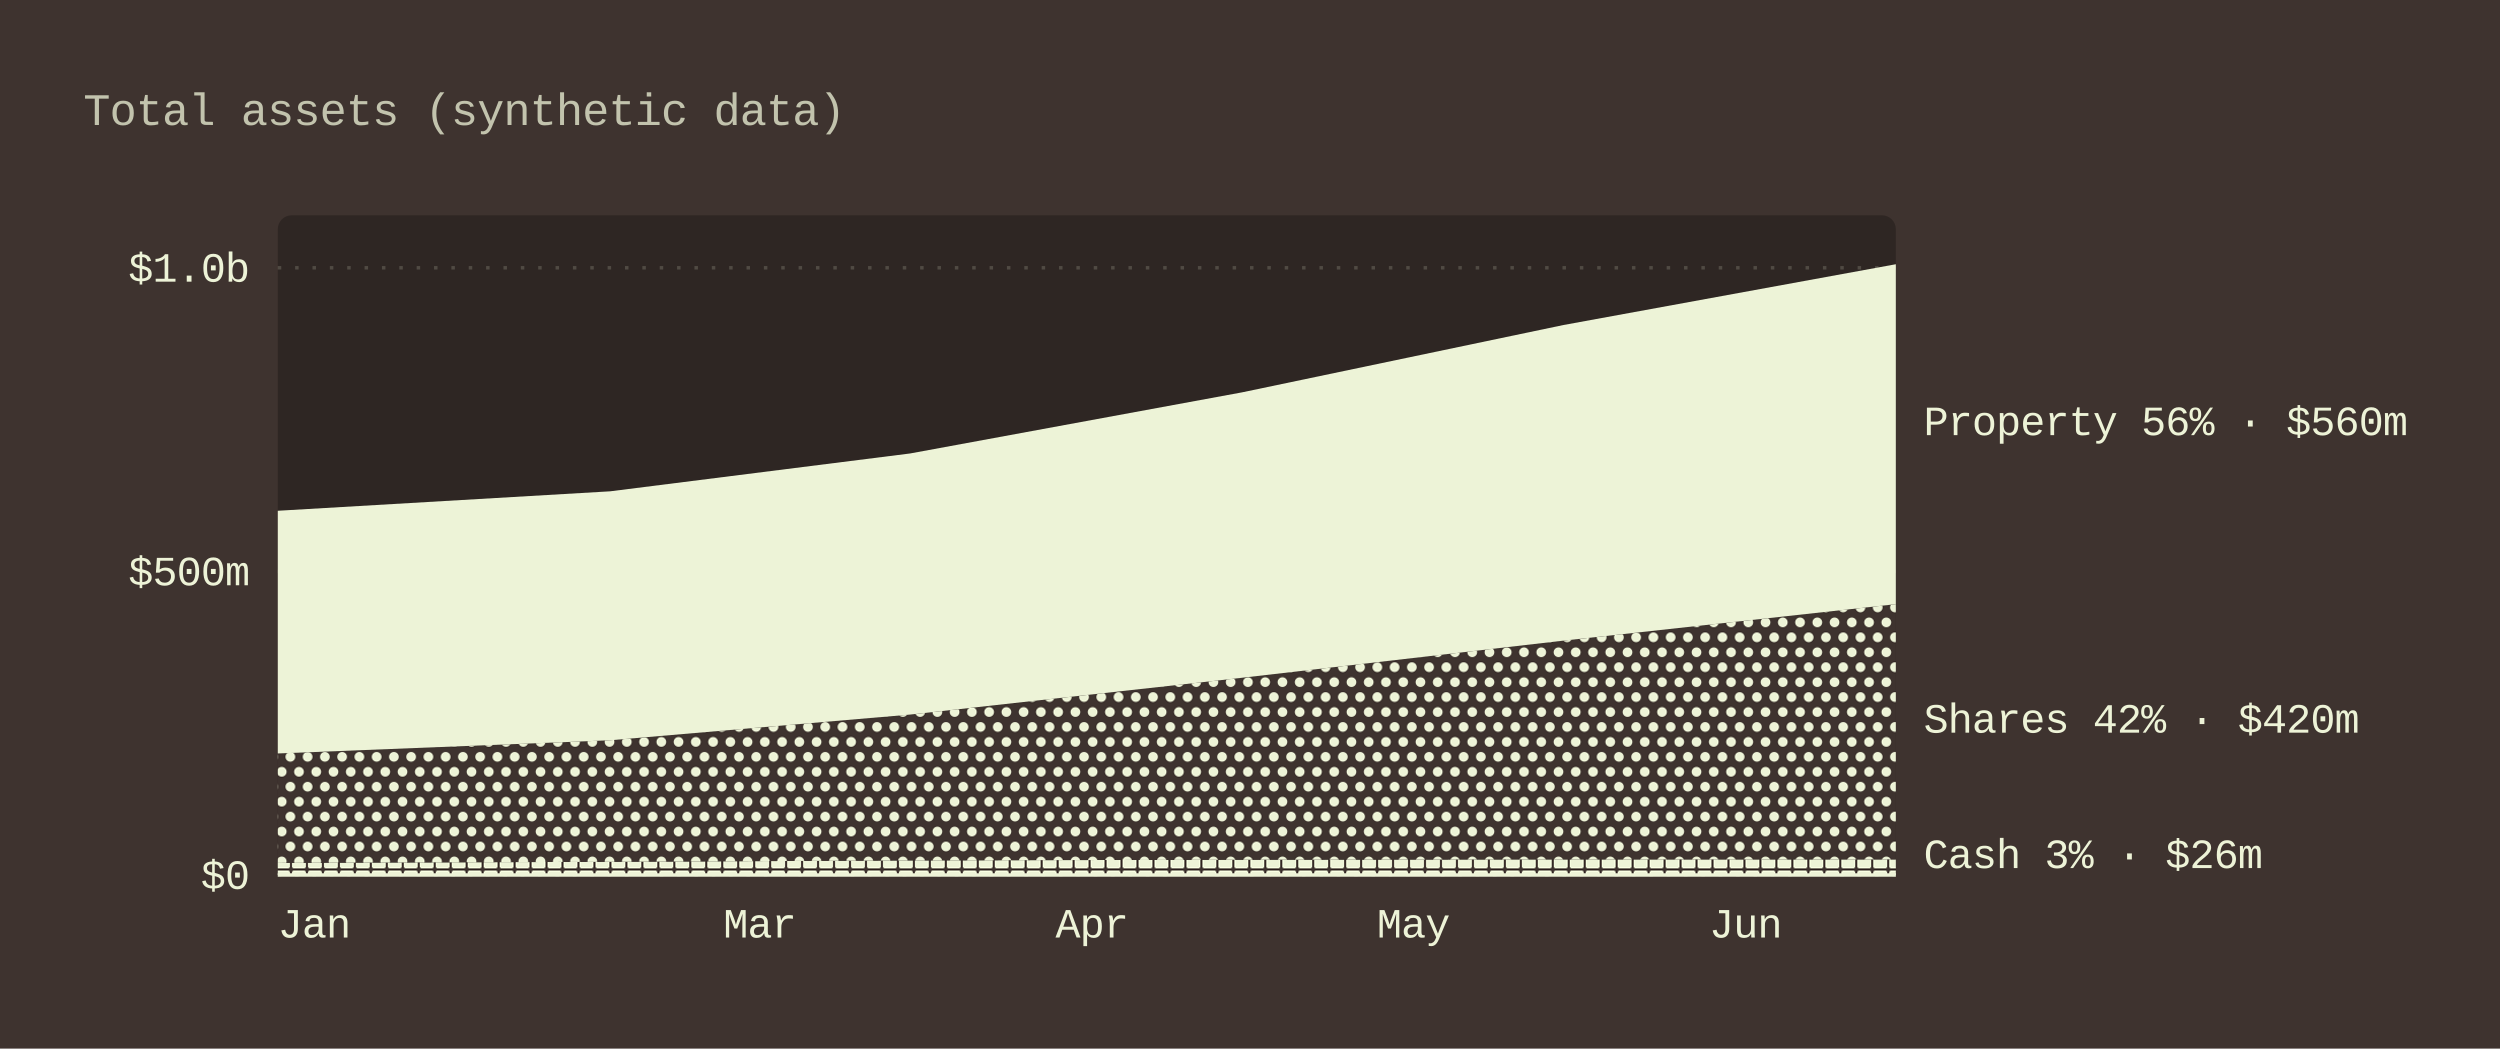
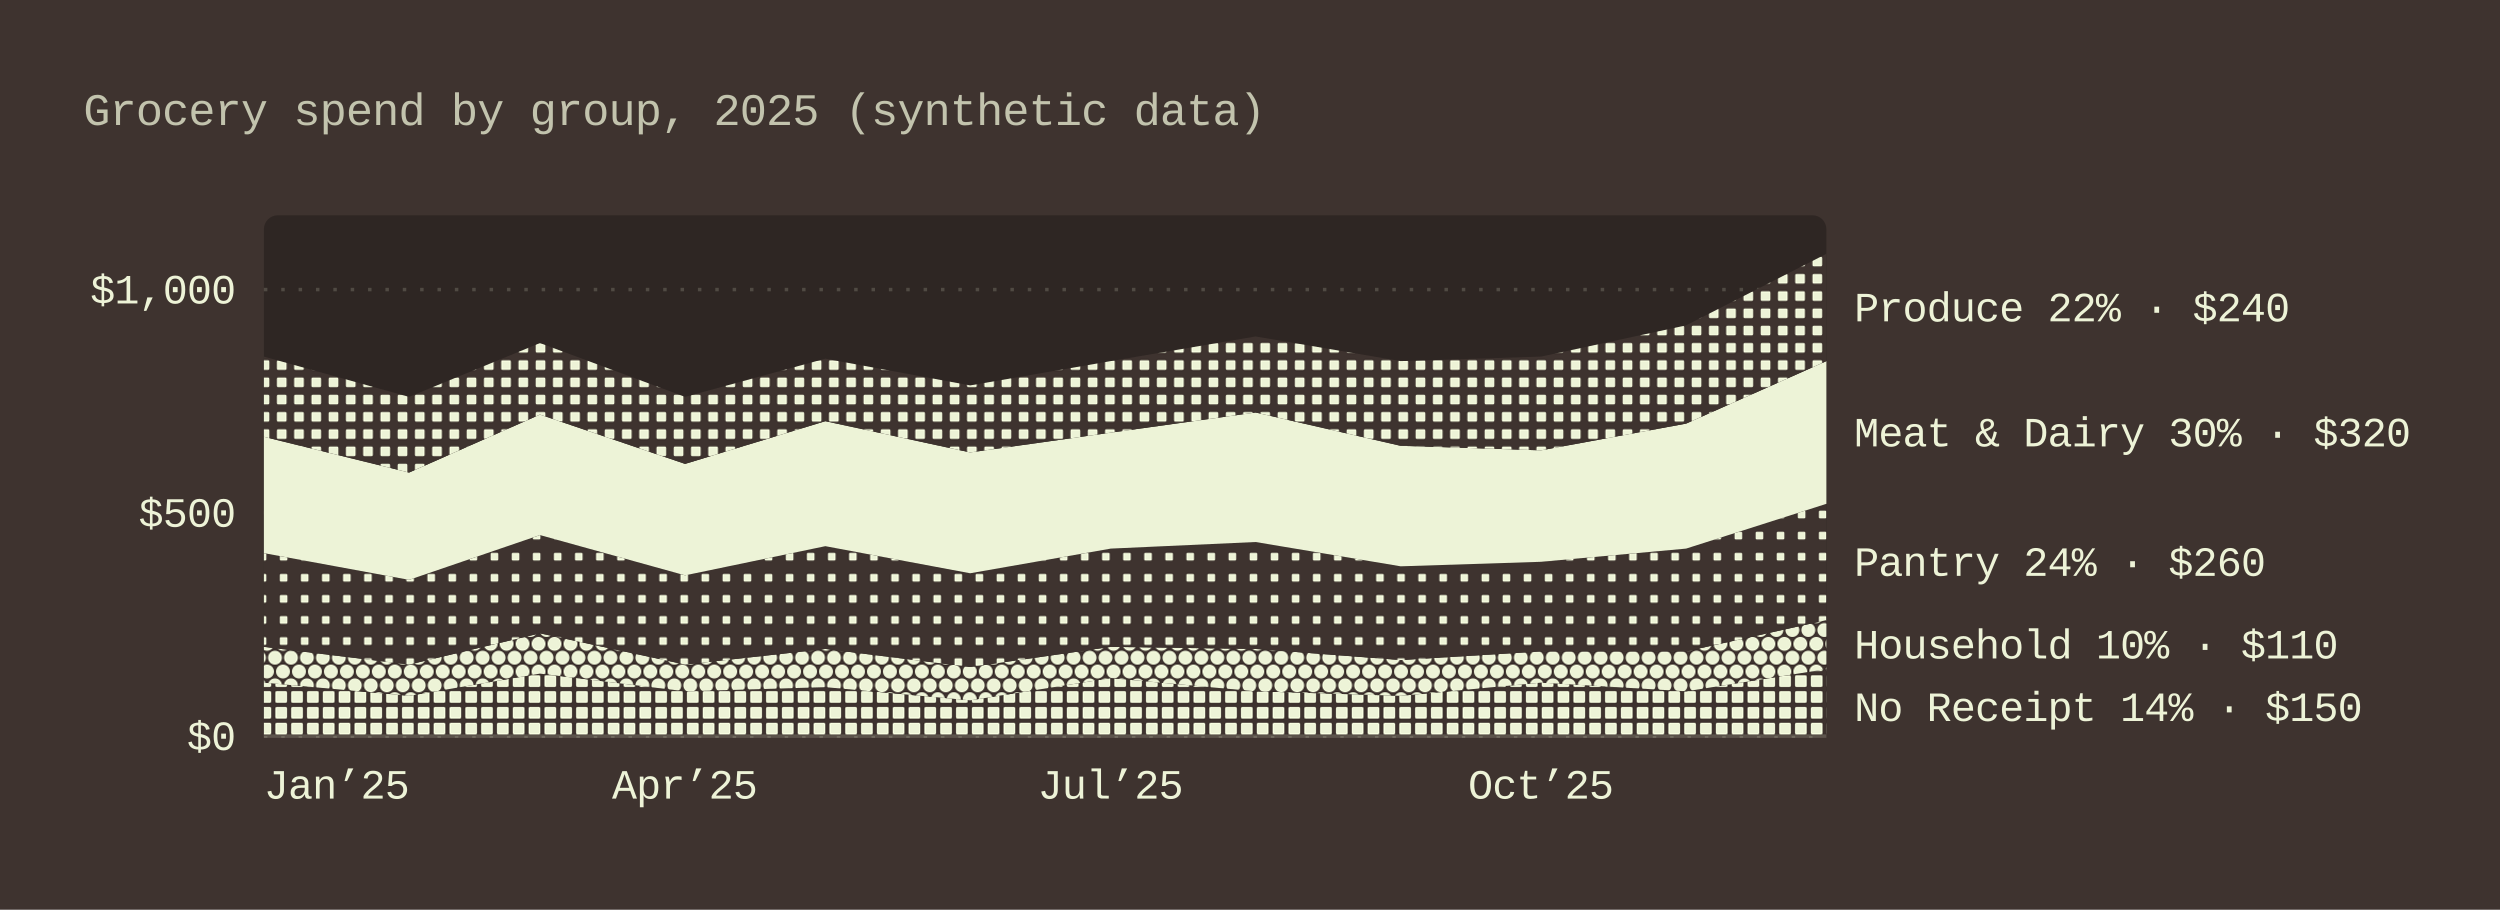
- <svg xmlns="http://www.w3.org/2000/svg" width="720" height="302" viewBox="0 0 720 302" style="color:#edf3d7;font-family:ui-monospace, SFMono-Regular, Menlo, Consolas, 'Liberation Mono', monospace">
+ <svg xmlns="http://www.w3.org/2000/svg" width="720" height="262" viewBox="0 0 720 262" style="color:#edf3d7;font-family:ui-monospace, SFMono-Regular, Menlo, Consolas, 'Liberation Mono', monospace">
  <style>svg text { font-family: ui-monospace, SFMono-Regular, Menlo, Consolas, 'Liberation Mono', monospace; font-size: 12px; fill: currentColor; letter-spacing: -0.24px; font-variant-numeric: tabular-nums; }</style>
  <rect width="100%" height="100%" fill="#3e332f" />
-   <text x="24" y="36" style="font-size:13px;opacity:.75">Total assets (synthetic data)</text>
-   <svg viewBox="0 0 672 230" width="672" height="230" class="sediment" role="img" aria-label="Total assets" aria-describedby="sediment-5-desc" overflow="visible" x="24" y="48">
+   <text x="24" y="36" style="font-size:13px;opacity:.75">Grocery spend by group, 2025 (synthetic data)</text>
+   <svg viewBox="0 0 672 190" width="672" height="190" class="sediment" role="img" aria-label="Grocery spend by group, by month" aria-describedby="sediment-5-desc" x="24" y="48" overflow="visible">
    <defs>
-       <pattern id="px-1-0-4" width="4.6" height="4.6" patternUnits="userSpaceOnUse" fill="#edf3d7">
-         <rect width="4.6" height="4.6" fill="#3e332f" class="sbg" />
-         <rect x="0.3" y="0.3" width="4" height="4" rx="0.56" />
+       <pattern id="px-2-0-6" width="4.559" height="4.559" patternUnits="userSpaceOnUse" fill="#edf3d7">
+         <rect width="4.559" height="4.559" fill="#3e332f" class="sbg" />
+         <rect x="0.579" y="0.579" width="3.4" height="3.4" rx="0.476" />
      </pattern>
-       <pattern id="px-1-1-4" width="4.969" height="8.606" patternUnits="userSpaceOnUse" fill="#edf3d7">
-         <rect width="4.969" height="8.606" fill="#3e332f" class="sbg" />
-         <circle cx="2.484" cy="2.152" r="1.4" />
-         <circle cx="0" cy="6.455" r="1.4" />
-         <circle cx="4.969" cy="6.455" r="1.4" />
+       <pattern id="px-2-1-6" width="4.6" height="7.967" patternUnits="userSpaceOnUse" fill="#edf3d7">
+         <rect width="4.6" height="7.967" fill="#3e332f" class="sbg" />
+         <circle cx="2.3" cy="1.992" r="2" />
+         <circle cx="0" cy="5.975" r="2" />
+         <circle cx="4.6" cy="5.975" r="2" />
+       </pattern>
+       <pattern id="px-2-2-6" width="6.072" height="6.072" patternUnits="userSpaceOnUse" fill="#edf3d7">
+         <rect width="6.072" height="6.072" fill="#3e332f" class="sbg" />
+         <rect x="1.936" y="1.936" width="2.2" height="2.2" rx="0.308" />
+       </pattern>
+       <pattern id="px-2-4-6" width="4.969" height="4.969" patternUnits="userSpaceOnUse" fill="#edf3d7">
+         <rect width="4.969" height="4.969" fill="#3e332f" class="sbg" />
+         <rect x="1.084" y="1.084" width="2.8" height="2.8" rx="0.392" />
      </pattern>
    </defs>
-     <rect x="56" y="14" width="466" height="190" fill="rgba(0,0,0,0.25)" rx="4" class="sbg" />
-     <line x1="56" x2="522" y1="204" y2="204" stroke="rgba(237,243,215,0.18)" stroke-width="1" stroke-dasharray="1 4" />
-     <text x="48" y="208" text-anchor="end">$0</text>
-     <line x1="56" x2="522" y1="116.562" y2="116.562" stroke="rgba(237,243,215,0.18)" stroke-width="1" stroke-dasharray="1 4" />
-     <text x="48" y="120.562" text-anchor="end">$500m</text>
-     <line x1="56" x2="522" y1="29.123" y2="29.123" stroke="rgba(237,243,215,0.18)" stroke-width="1" stroke-dasharray="1 4" />
-     <text x="48" y="33.123" text-anchor="end">$1.0b</text>
-     <path d="M56.0 200.5 L151.7 200.2 L238.1 199.8 L333.7 199.6 L426.3 199.5 L522.0 199.5 L522.0 204.0 L426.3 204.0 L333.7 204.0 L238.1 204.0 L151.7 204.0 L56.0 204.0 Z" fill="url(#px-1-0-4)" />
-     <path d="M56.0 169.0 L151.7 165.2 L238.1 157.8 L333.7 147.2 L426.3 136.5 L522.0 126.0 L522.0 199.5 L426.3 199.5 L333.7 199.6 L238.1 199.8 L151.7 200.2 L56.0 200.5 Z" fill="url(#px-1-1-4)" />
-     <path d="M56.0 99.1 L151.7 93.5 L238.1 82.6 L333.7 65.0 L426.3 45.6 L522.0 28.1 L522.0 126.0 L426.3 136.5 L333.7 147.2 L238.1 157.8 L151.7 165.2 L56.0 169.0 Z" fill="#edf3d7" />
-     <line x1="56" x2="522" y1="204" y2="204" stroke="#edf3d7" stroke-width="1" />
-     <text x="56" y="222" text-anchor="start">Jan</text>
-     <text x="194.874" y="222" text-anchor="middle">Mar</text>
-     <text x="290.543" y="222" text-anchor="middle">Apr</text>
-     <text x="383.126" y="222" text-anchor="middle">May</text>
-     <text x="478.795" y="222" text-anchor="middle">Jun</text>
-     <text x="530" y="77.313" class="dlabel" fill="#edf3d7">Property 56% · $560m</text>
-     <text x="530" y="163.003" class="dlabel" fill="#edf3d7">Shares 42% · $420m</text>
-     <text x="530" y="202" class="dlabel" fill="#edf3d7">Cash 3% · $26m</text>
+     <rect x="52" y="14" width="450" height="150" fill="rgba(0,0,0,0.25)" rx="4" class="sbg" />
+     <line x1="52" x2="502" y1="164" y2="164" stroke="rgba(237,243,215,0.18)" stroke-width="1" stroke-dasharray="1 4" />
+     <text x="44" y="168" text-anchor="end">$0</text>
+     <line x1="52" x2="502" y1="99.7" y2="99.7" stroke="rgba(237,243,215,0.18)" stroke-width="1" stroke-dasharray="1 4" />
+     <text x="44" y="103.7" text-anchor="end">$500</text>
+     <line x1="52" x2="502" y1="35.399" y2="35.399" stroke="rgba(237,243,215,0.18)" stroke-width="1" stroke-dasharray="1 4" />
+     <text x="44" y="39.399" text-anchor="end">$1,000</text>
+     <path d="M52.0 148.6 L93.8 152.4 L131.5 146.0 L173.3 151.1 L213.7 149.9 L255.4 153.7 L295.9 147.3 L337.6 151.1 L379.4 152.4 L419.8 148.6 L461.6 151.1 L502.0 144.7 L502.0 164.0 L461.6 164.0 L419.8 164.0 L379.4 164.0 L337.6 164.0 L295.9 164.0 L255.4 164.0 L213.7 164.0 L173.3 164.0 L131.5 164.0 L93.8 164.0 L52.0 164.0 Z" fill="url(#px-2-0-6)" />
+     <path d="M52.0 138.3 L93.8 143.4 L131.5 134.4 L173.3 143.4 L213.7 138.9 L255.4 144.1 L295.9 138.3 L337.6 138.9 L379.4 142.1 L419.8 139.6 L461.6 139.6 L502.0 130.6 L502.0 144.7 L461.6 151.1 L419.8 148.6 L379.4 152.4 L337.6 151.1 L295.9 147.3 L255.4 153.7 L213.7 149.9 L173.3 151.1 L131.5 146.0 L93.8 152.4 L52.0 148.6 Z" fill="url(#px-2-1-6)" />
+     <path d="M52.0 111.3 L93.8 119.0 L131.5 106.1 L173.3 117.7 L213.7 109.3 L255.4 117.1 L295.9 110.0 L337.6 108.1 L379.4 115.1 L419.8 113.8 L461.6 110.0 L502.0 97.1 L502.0 130.6 L461.6 139.6 L419.8 139.6 L379.4 142.1 L337.6 138.9 L295.9 138.3 L255.4 144.1 L213.7 138.9 L173.3 143.4 L131.5 134.4 L93.8 143.4 L52.0 138.3 Z" fill="url(#px-2-2-6)" />
+     <path d="M52.0 77.8 L93.8 88.1 L131.5 71.4 L173.3 85.6 L213.7 73.3 L255.4 82.3 L295.9 76.6 L337.6 70.8 L379.4 80.4 L419.8 81.7 L461.6 74.0 L502.0 56.0 L502.0 97.1 L461.6 110.0 L419.8 113.8 L379.4 115.1 L337.6 108.1 L295.9 110.0 L255.4 117.1 L213.7 109.3 L173.3 117.7 L131.5 106.1 L93.8 119.0 L52.0 111.3 Z" fill="#edf3d7" />
+     <path d="M52.0 54.7 L93.8 66.3 L131.5 50.8 L173.3 66.3 L213.7 55.3 L255.4 63.0 L295.9 56.0 L337.6 48.9 L379.4 56.0 L419.8 54.7 L461.6 45.7 L502.0 25.1 L502.0 56.0 L461.6 74.0 L419.8 81.7 L379.4 80.4 L337.6 70.8 L295.9 76.6 L255.4 82.3 L213.7 73.3 L173.3 85.6 L131.5 71.4 L93.8 88.1 L52.0 77.8 Z" fill="url(#px-2-4-6)" />
+     <line x1="52" x2="502" y1="164" y2="164" stroke="rgba(237,243,215,0.18)" stroke-width="1" />
+     <text x="52" y="182" text-anchor="start">Jan’25</text>
+     <text x="173.257" y="182" text-anchor="middle">Apr’25</text>
+     <text x="295.862" y="182" text-anchor="middle">Jul’25</text>
+     <text x="419.814" y="182" text-anchor="middle">Oct’25</text>
+     <text x="510" y="44.543" class="dlabel" fill="#edf3d7">Produce 22% · $240</text>
+     <text x="510" y="80.551" class="dlabel" fill="#edf3d7">Meat &amp; Dairy 30% · $320</text>
+     <text x="510" y="117.846" class="dlabel" fill="#edf3d7">Pantry 24% · $260</text>
+     <text x="510" y="141.637" class="dlabel" fill="#edf3d7">Household 10% · $110</text>
+     <text x="510" y="159.637" class="dlabel" fill="#edf3d7">No Receipt 14% · $150</text>
  </svg>
</svg>
